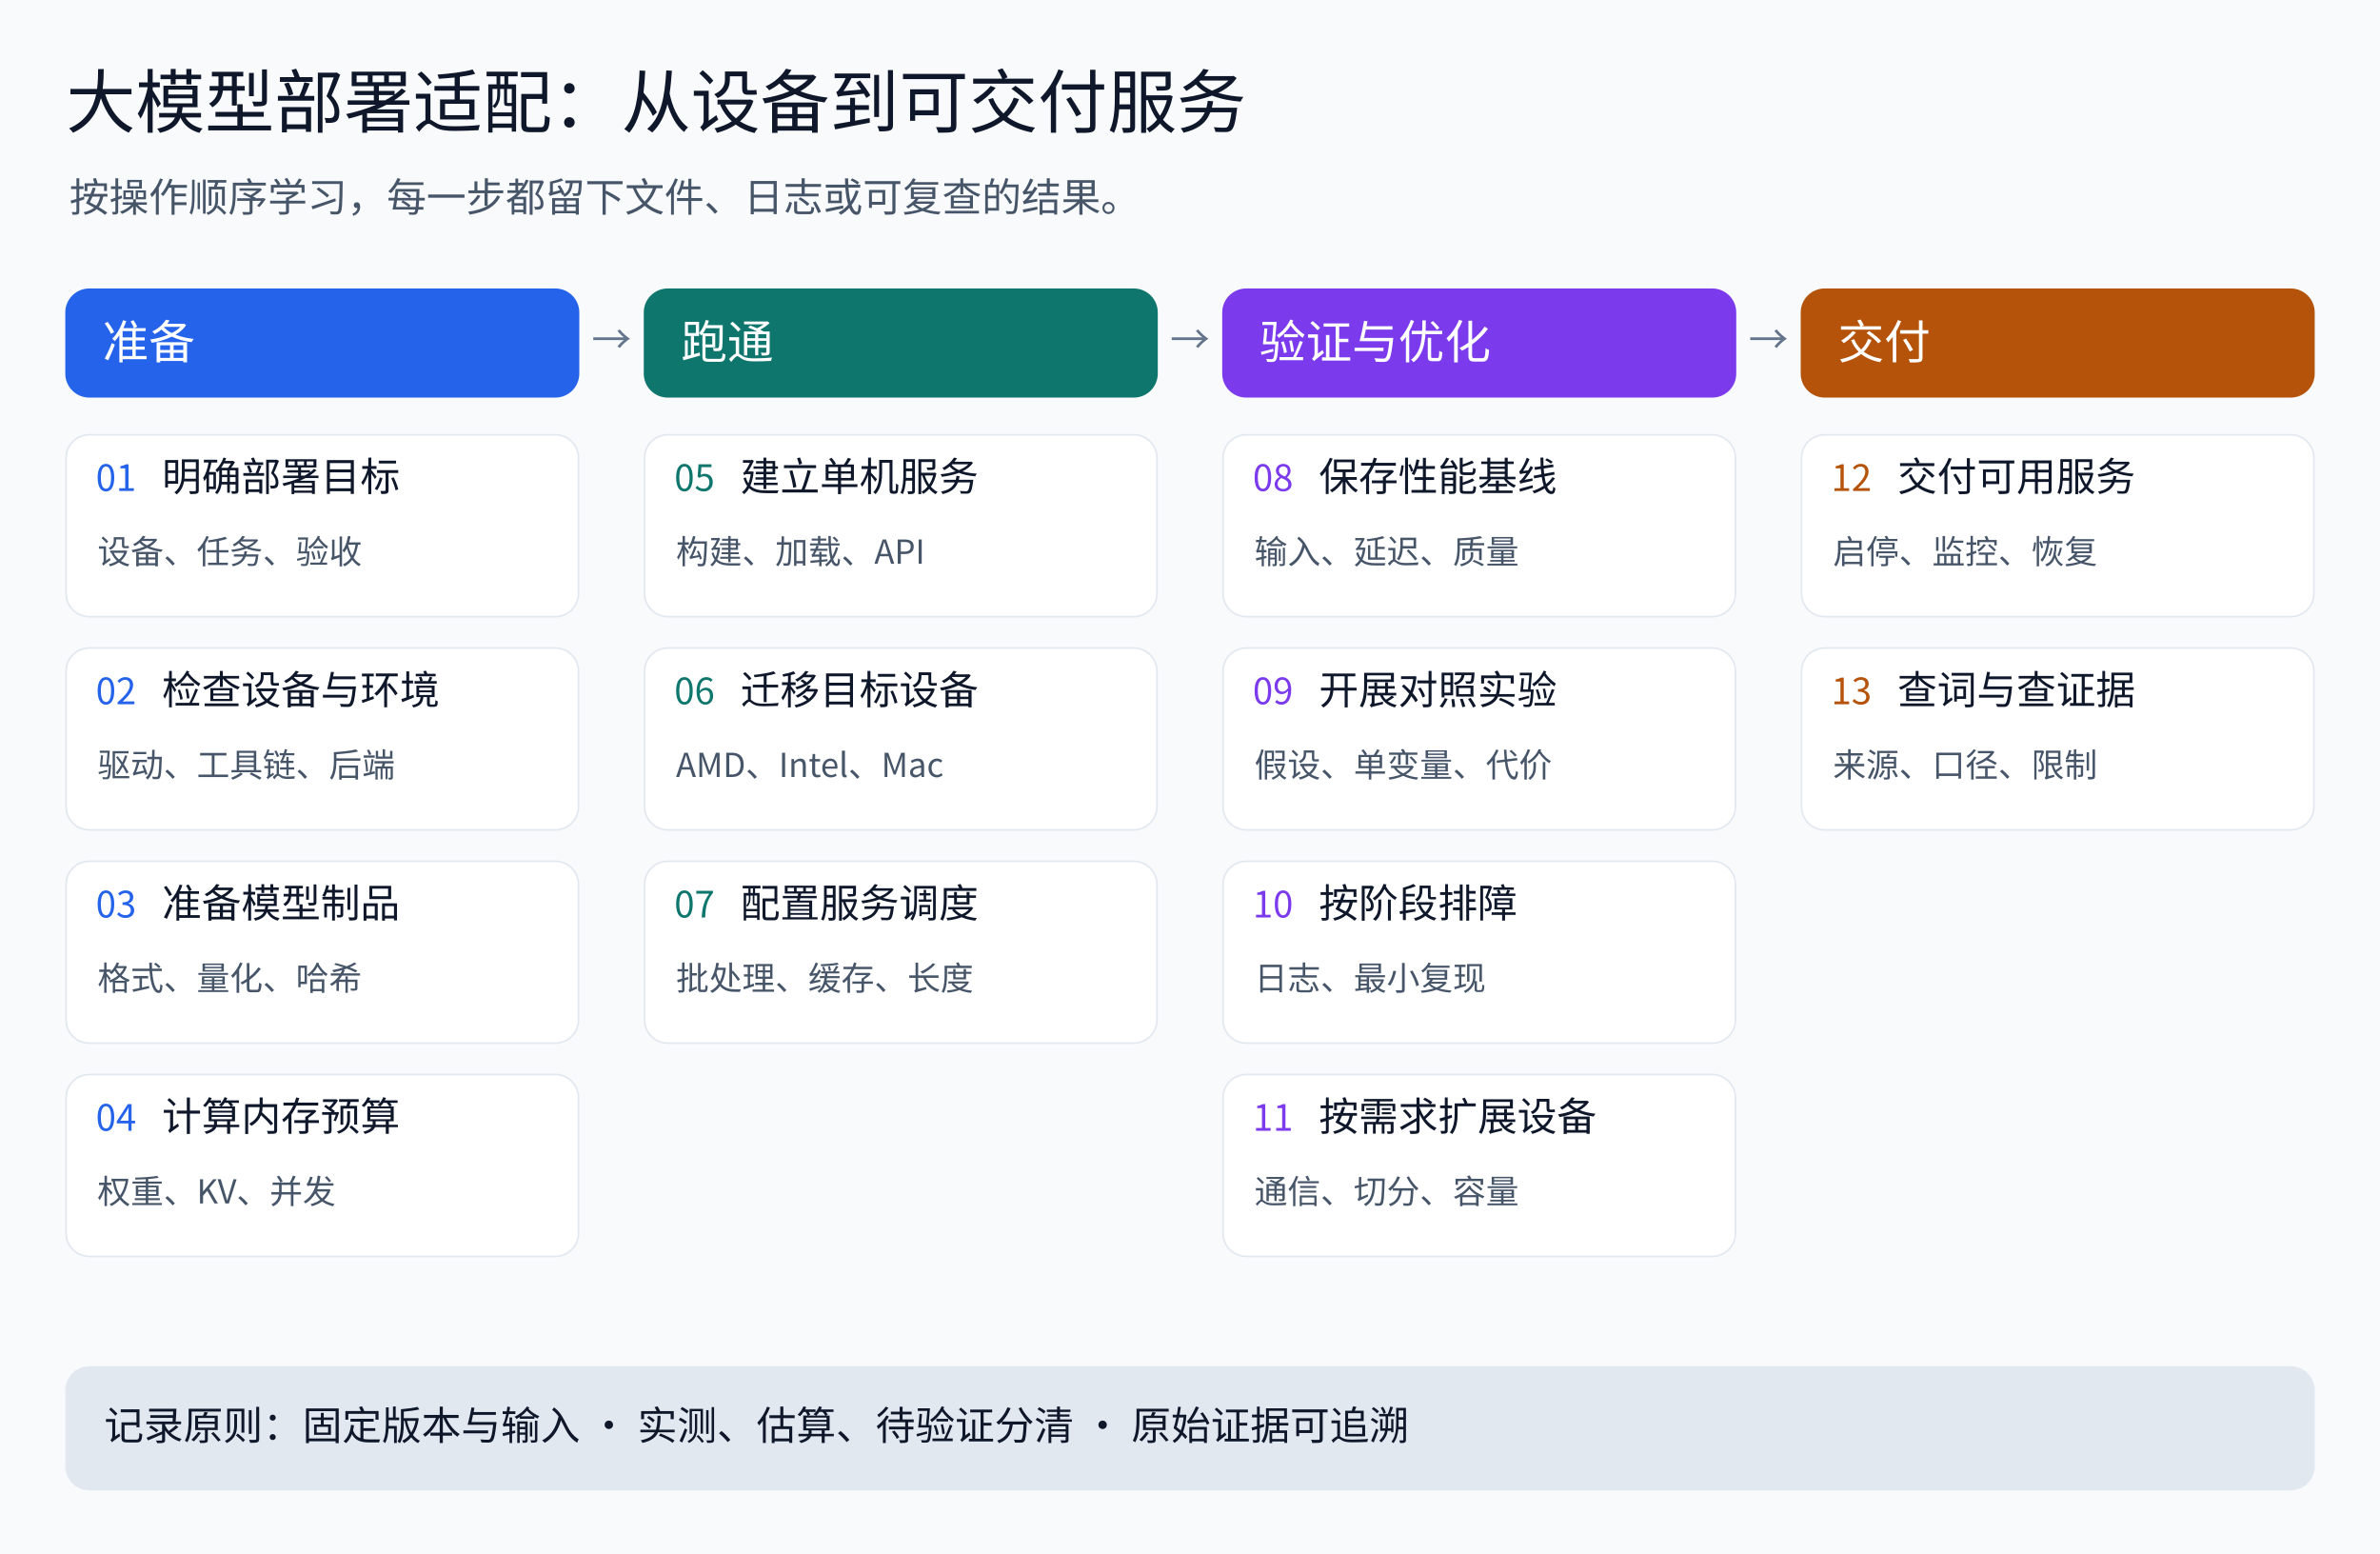
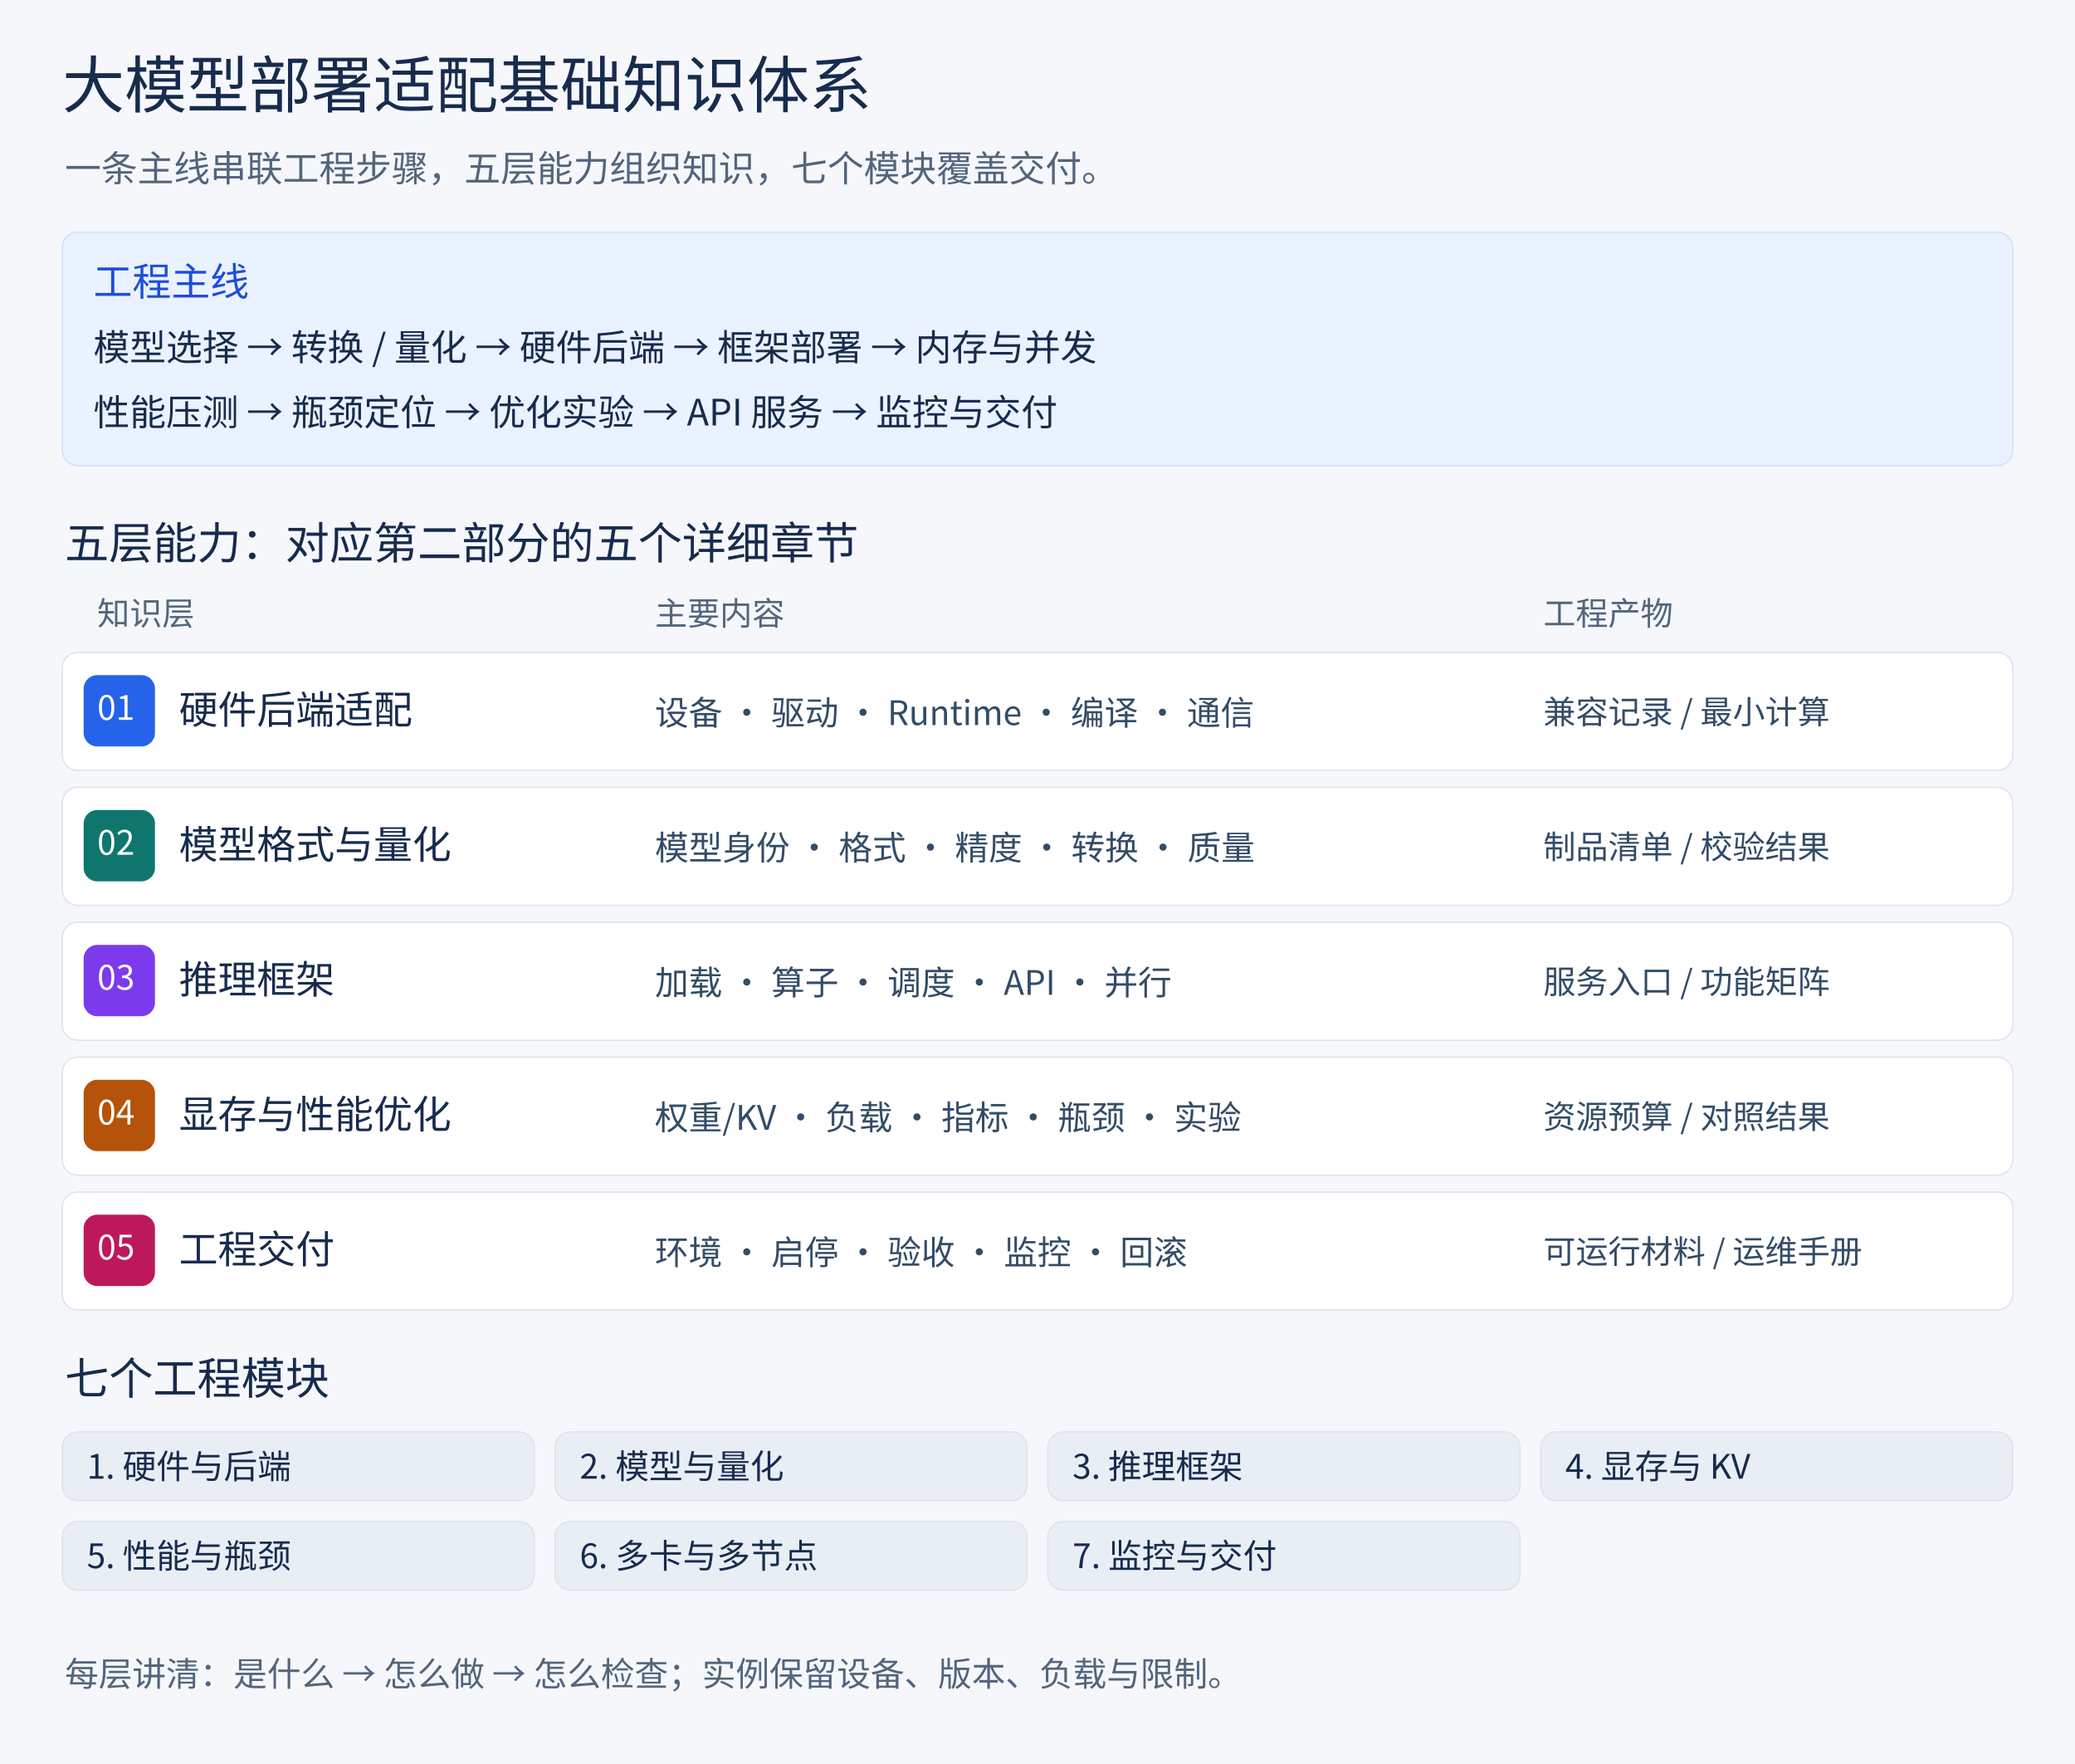
- <svg xmlns="http://www.w3.org/2000/svg" width="1440" height="940" viewBox="0 0 1440 940" role="img" aria-labelledby="title desc">
-   <rect width="1440" height="940" fill="#f8fafc" />
+ <svg xmlns="http://www.w3.org/2000/svg" width="1600" height="1360" viewBox="0 0 1600 1360" role="img" aria-labelledby="title desc">
+   <rect width="1600" height="1360" fill="#f5f7fb" />
  <g font-family="Microsoft YaHei, Noto Sans CJK SC, sans-serif">
-     <text x="40" y="77" font-size="42" fill="#0f172a">大模型部署适配：从设备到可交付服务</text>
-     <text x="42" y="128" font-size="24" fill="#475569">按操作顺序学习，每一步都留下文件、日志或可复查的结果。</text>
-     <rect x="40" y="175" width="310" height="65" rx="14" fill="#2563eb" stroke="#2563eb" />
-     <text x="62" y="217" font-size="28" fill="#ffffff">准备</text>
-     <rect x="40" y="263" width="310" height="110" rx="14" fill="#ffffff" stroke="#e2e8f0" />
-     <text x="58" y="297" font-size="22" fill="#2563eb">01</text>
-     <text x="98" y="297" font-size="24" fill="#0f172a">明确部署目标</text>
-     <text x="59" y="341" font-size="20" fill="#475569">设备、任务、验收</text>
-     <rect x="40" y="392" width="310" height="110" rx="14" fill="#ffffff" stroke="#e2e8f0" />
-     <text x="58" y="426" font-size="22" fill="#2563eb">02</text>
-     <text x="98" y="426" font-size="24" fill="#0f172a">检查设备与环境</text>
-     <text x="59" y="470" font-size="20" fill="#475569">驱动、工具链、后端</text>
-     <rect x="40" y="521" width="310" height="110" rx="14" fill="#ffffff" stroke="#e2e8f0" />
-     <text x="58" y="555" font-size="22" fill="#2563eb">03</text>
-     <text x="98" y="555" font-size="24" fill="#0f172a">准备模型制品</text>
-     <text x="59" y="599" font-size="20" fill="#475569">格式、量化、哈希</text>
-     <rect x="40" y="650" width="310" height="110" rx="14" fill="#ffffff" stroke="#e2e8f0" />
-     <text x="58" y="684" font-size="22" fill="#2563eb">04</text>
-     <text x="98" y="684" font-size="24" fill="#0f172a">计算内存预算</text>
-     <text x="59" y="728" font-size="20" fill="#475569">权重、KV、并发</text>
-     <text x="358" y="214" font-size="24" fill="#64748b">→</text>
-     <rect x="390" y="175" width="310" height="65" rx="14" fill="#0f766e" stroke="#0f766e" />
-     <text x="412" y="217" font-size="28" fill="#ffffff">跑通</text>
-     <rect x="390" y="263" width="310" height="110" rx="14" fill="#ffffff" stroke="#e2e8f0" />
-     <text x="408" y="297" font-size="22" fill="#0f766e">05</text>
-     <text x="448" y="297" font-size="24" fill="#0f172a">建立单机服务</text>
-     <text x="409" y="341" font-size="20" fill="#475569">构建、加载、API</text>
-     <rect x="390" y="392" width="310" height="110" rx="14" fill="#ffffff" stroke="#e2e8f0" />
-     <text x="408" y="426" font-size="22" fill="#0f766e">06</text>
-     <text x="448" y="426" font-size="24" fill="#0f172a">迁移目标设备</text>
-     <text x="409" y="470" font-size="20" fill="#475569">AMD、Intel、Mac</text>
-     <rect x="390" y="521" width="310" height="110" rx="14" fill="#ffffff" stroke="#e2e8f0" />
-     <text x="408" y="555" font-size="22" fill="#0f766e">07</text>
-     <text x="448" y="555" font-size="24" fill="#0f172a">配置服务调度</text>
-     <text x="409" y="599" font-size="20" fill="#475569">批处理、缓存、长度</text>
-     <text x="708" y="214" font-size="24" fill="#64748b">→</text>
-     <rect x="740" y="175" width="310" height="65" rx="14" fill="#7c3aed" stroke="#7c3aed" />
-     <text x="762" y="217" font-size="28" fill="#ffffff">验证与优化</text>
-     <rect x="740" y="263" width="310" height="110" rx="14" fill="#ffffff" stroke="#e2e8f0" />
-     <text x="758" y="297" font-size="22" fill="#7c3aed">08</text>
-     <text x="798" y="297" font-size="24" fill="#0f172a">保存性能基线</text>
-     <text x="759" y="341" font-size="20" fill="#475569">输入、延迟、质量</text>
-     <rect x="740" y="392" width="310" height="110" rx="14" fill="#ffffff" stroke="#e2e8f0" />
-     <text x="758" y="426" font-size="22" fill="#7c3aed">09</text>
-     <text x="798" y="426" font-size="24" fill="#0f172a">开展对照实验</text>
-     <text x="759" y="470" font-size="20" fill="#475569">假设、单变量、代价</text>
-     <rect x="740" y="521" width="310" height="110" rx="14" fill="#ffffff" stroke="#e2e8f0" />
-     <text x="758" y="555" font-size="22" fill="#7c3aed">10</text>
-     <text x="798" y="555" font-size="24" fill="#0f172a">按阶段排障</text>
-     <text x="759" y="599" font-size="20" fill="#475569">日志、最小复现</text>
-     <rect x="740" y="650" width="310" height="110" rx="14" fill="#ffffff" stroke="#e2e8f0" />
-     <text x="758" y="684" font-size="22" fill="#7c3aed">11</text>
-     <text x="798" y="684" font-size="24" fill="#0f172a">按需求扩展设备</text>
-     <text x="759" y="728" font-size="20" fill="#475569">通信、切分、容量</text>
-     <text x="1058" y="214" font-size="24" fill="#64748b">→</text>
-     <rect x="1090" y="175" width="310" height="65" rx="14" fill="#b45309" stroke="#b45309" />
-     <text x="1112" y="217" font-size="28" fill="#ffffff">交付</text>
-     <rect x="1090" y="263" width="310" height="110" rx="14" fill="#ffffff" stroke="#e2e8f0" />
-     <text x="1108" y="297" font-size="22" fill="#b45309">12</text>
-     <text x="1148" y="297" font-size="24" fill="#0f172a">交付可用服务</text>
-     <text x="1109" y="341" font-size="20" fill="#475569">启停、监控、恢复</text>
-     <rect x="1090" y="392" width="310" height="110" rx="14" fill="#ffffff" stroke="#e2e8f0" />
-     <text x="1108" y="426" font-size="22" fill="#b45309">13</text>
-     <text x="1148" y="426" font-size="24" fill="#0f172a">查词与查证据</text>
-     <text x="1109" y="470" font-size="20" fill="#475569">来源、口径、限制</text>
-     <rect x="40" y="827" width="1360" height="74" rx="14" fill="#e2e8f0" stroke="#e2e8f0" />
-     <text x="63" y="871" font-size="24" fill="#0f172a">记录原则：固定版本与输入  ·  实测、估算、待验证分清  ·  原始证据可追溯</text>
+     <text x="48" y="83" font-size="48" fill="#172b4d">大模型部署适配基础知识体系</text>
+     <text x="50" y="140" font-size="28" fill="#52657c">一条主线串联工程步骤，五层能力组织知识，七个模块覆盖交付。</text>
+     <rect x="48" y="179" width="1504" height="180" rx="12" fill="#eaf1ff" stroke="#d2e0fa" />
+     <text x="72" y="228" font-size="30" fill="#1d4ed8">工程主线</text>
+     <text x="72" y="278" font-size="28" fill="#172b4d">模型选择  →  转换 / 量化  →  硬件后端  →  框架部署  →  内存与并发</text>
+     <text x="72" y="328" font-size="28" fill="#172b4d">性能压测  →  瓶颈定位  →  优化实验  →  API 服务  →  监控与交付</text>
+     <text x="50" y="431" font-size="34" fill="#172b4d">五层能力：对应第二部分的五个详细章节</text>
+     <text x="75" y="482" font-size="25" fill="#52657c">知识层</text>
+     <text x="505" y="482" font-size="25" fill="#52657c">主要内容</text>
+     <text x="1190" y="482" font-size="25" fill="#52657c">工程产物</text>
+     <rect x="48" y="503" width="1504" height="91" rx="12" fill="#ffffff" stroke="#dbe3ed" />
+     <rect x="65" y="521" width="54" height="54" rx="10" fill="#2563eb" stroke="#2563eb" />
+     <text x="75" y="555" font-size="26" fill="#ffffff">01</text>
+     <text x="138" y="558" font-size="30" fill="#172b4d">硬件后端适配</text>
+     <text x="505" y="559" font-size="26" fill="#334c67">设备 · 驱动 · Runtime · 编译 · 通信</text>
+     <text x="1190" y="558" font-size="25" fill="#334c67">兼容记录 / 最小计算</text>
+     <rect x="48" y="607" width="1504" height="91" rx="12" fill="#ffffff" stroke="#dbe3ed" />
+     <rect x="65" y="625" width="54" height="54" rx="10" fill="#0f766e" stroke="#0f766e" />
+     <text x="75" y="659" font-size="26" fill="#ffffff">02</text>
+     <text x="138" y="662" font-size="30" fill="#172b4d">模型格式与量化</text>
+     <text x="505" y="663" font-size="26" fill="#334c67">模型身份 · 格式 · 精度 · 转换 · 质量</text>
+     <text x="1190" y="662" font-size="25" fill="#334c67">制品清单 / 校验结果</text>
+     <rect x="48" y="711" width="1504" height="91" rx="12" fill="#ffffff" stroke="#dbe3ed" />
+     <rect x="65" y="729" width="54" height="54" rx="10" fill="#7c3aed" stroke="#7c3aed" />
+     <text x="75" y="763" font-size="26" fill="#ffffff">03</text>
+     <text x="138" y="766" font-size="30" fill="#172b4d">推理框架</text>
+     <text x="505" y="767" font-size="26" fill="#334c67">加载 · 算子 · 调度 · API · 并行</text>
+     <text x="1190" y="766" font-size="25" fill="#334c67">服务入口 / 功能矩阵</text>
+     <rect x="48" y="815" width="1504" height="91" rx="12" fill="#ffffff" stroke="#dbe3ed" />
+     <rect x="65" y="833" width="54" height="54" rx="10" fill="#b45309" stroke="#b45309" />
+     <text x="75" y="867" font-size="26" fill="#ffffff">04</text>
+     <text x="138" y="870" font-size="30" fill="#172b4d">显存与性能优化</text>
+     <text x="505" y="871" font-size="26" fill="#334c67">权重/KV · 负载 · 指标 · 瓶颈 · 实验</text>
+     <text x="1190" y="870" font-size="25" fill="#334c67">资源预算 / 对照结果</text>
+     <rect x="48" y="919" width="1504" height="91" rx="12" fill="#ffffff" stroke="#dbe3ed" />
+     <rect x="65" y="937" width="54" height="54" rx="10" fill="#be185d" stroke="#be185d" />
+     <text x="75" y="971" font-size="26" fill="#ffffff">05</text>
+     <text x="138" y="974" font-size="30" fill="#172b4d">工程交付</text>
+     <text x="505" y="975" font-size="26" fill="#334c67">环境 · 启停 · 验收 · 监控 · 回滚</text>
+     <text x="1190" y="974" font-size="25" fill="#334c67">可运行材料 / 运维手册</text>
+     <text x="50" y="1075" font-size="34" fill="#172b4d">七个工程模块</text>
+     <rect x="48" y="1104" width="364" height="53" rx="12" fill="#e9eef5" stroke="#dbe3ed" />
+     <text x="67" y="1140" font-size="26" fill="#172b4d">1. 硬件与后端</text>
+     <rect x="428" y="1104" width="364" height="53" rx="12" fill="#e9eef5" stroke="#dbe3ed" />
+     <text x="447" y="1140" font-size="26" fill="#172b4d">2. 模型与量化</text>
+     <rect x="808" y="1104" width="364" height="53" rx="12" fill="#e9eef5" stroke="#dbe3ed" />
+     <text x="827" y="1140" font-size="26" fill="#172b4d">3. 推理框架</text>
+     <rect x="1188" y="1104" width="364" height="53" rx="12" fill="#e9eef5" stroke="#dbe3ed" />
+     <text x="1207" y="1140" font-size="26" fill="#172b4d">4. 显存与 KV</text>
+     <rect x="48" y="1173" width="364" height="53" rx="12" fill="#e9eef5" stroke="#dbe3ed" />
+     <text x="67" y="1209" font-size="26" fill="#172b4d">5. 性能与瓶颈</text>
+     <rect x="428" y="1173" width="364" height="53" rx="12" fill="#e9eef5" stroke="#dbe3ed" />
+     <text x="447" y="1209" font-size="26" fill="#172b4d">6. 多卡与多节点</text>
+     <rect x="808" y="1173" width="364" height="53" rx="12" fill="#e9eef5" stroke="#dbe3ed" />
+     <text x="827" y="1209" font-size="26" fill="#172b4d">7. 监控与交付</text>
+     <text x="50" y="1300" font-size="26" fill="#52657c">每层讲清：是什么 → 怎么做 → 怎么检查；实例保留设备、版本、负载与限制。</text>
  </g>
</svg>
